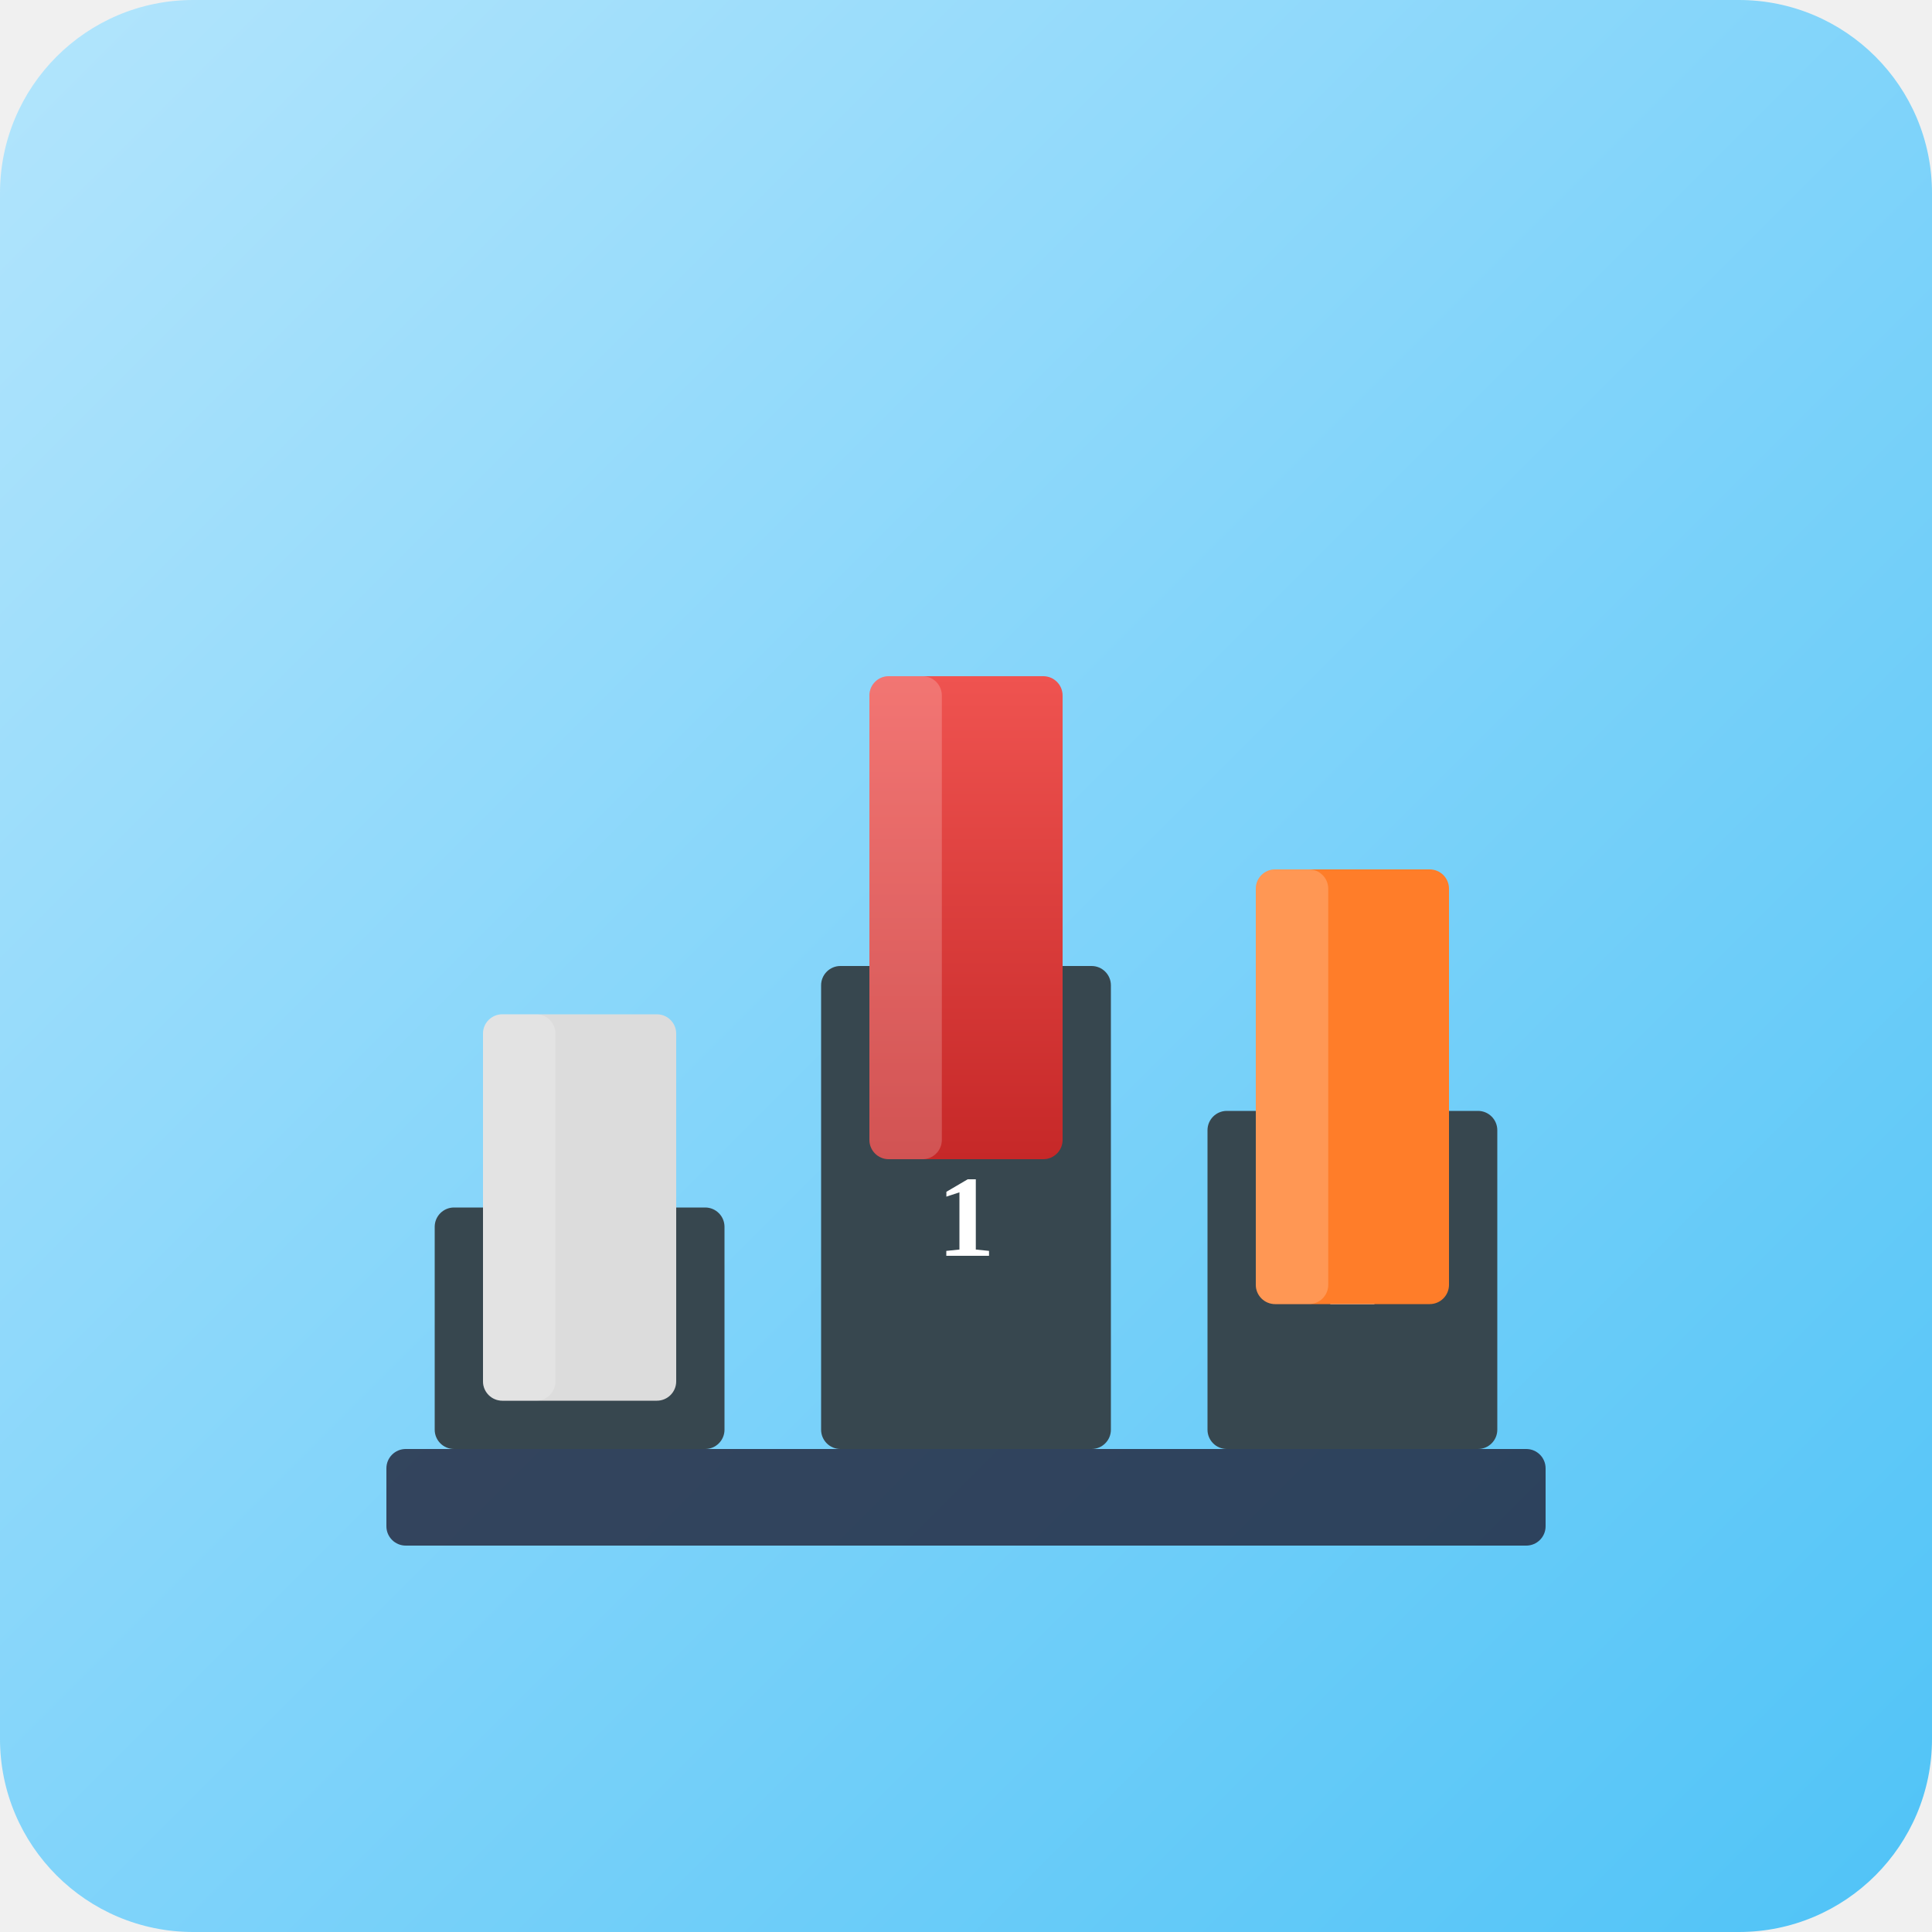
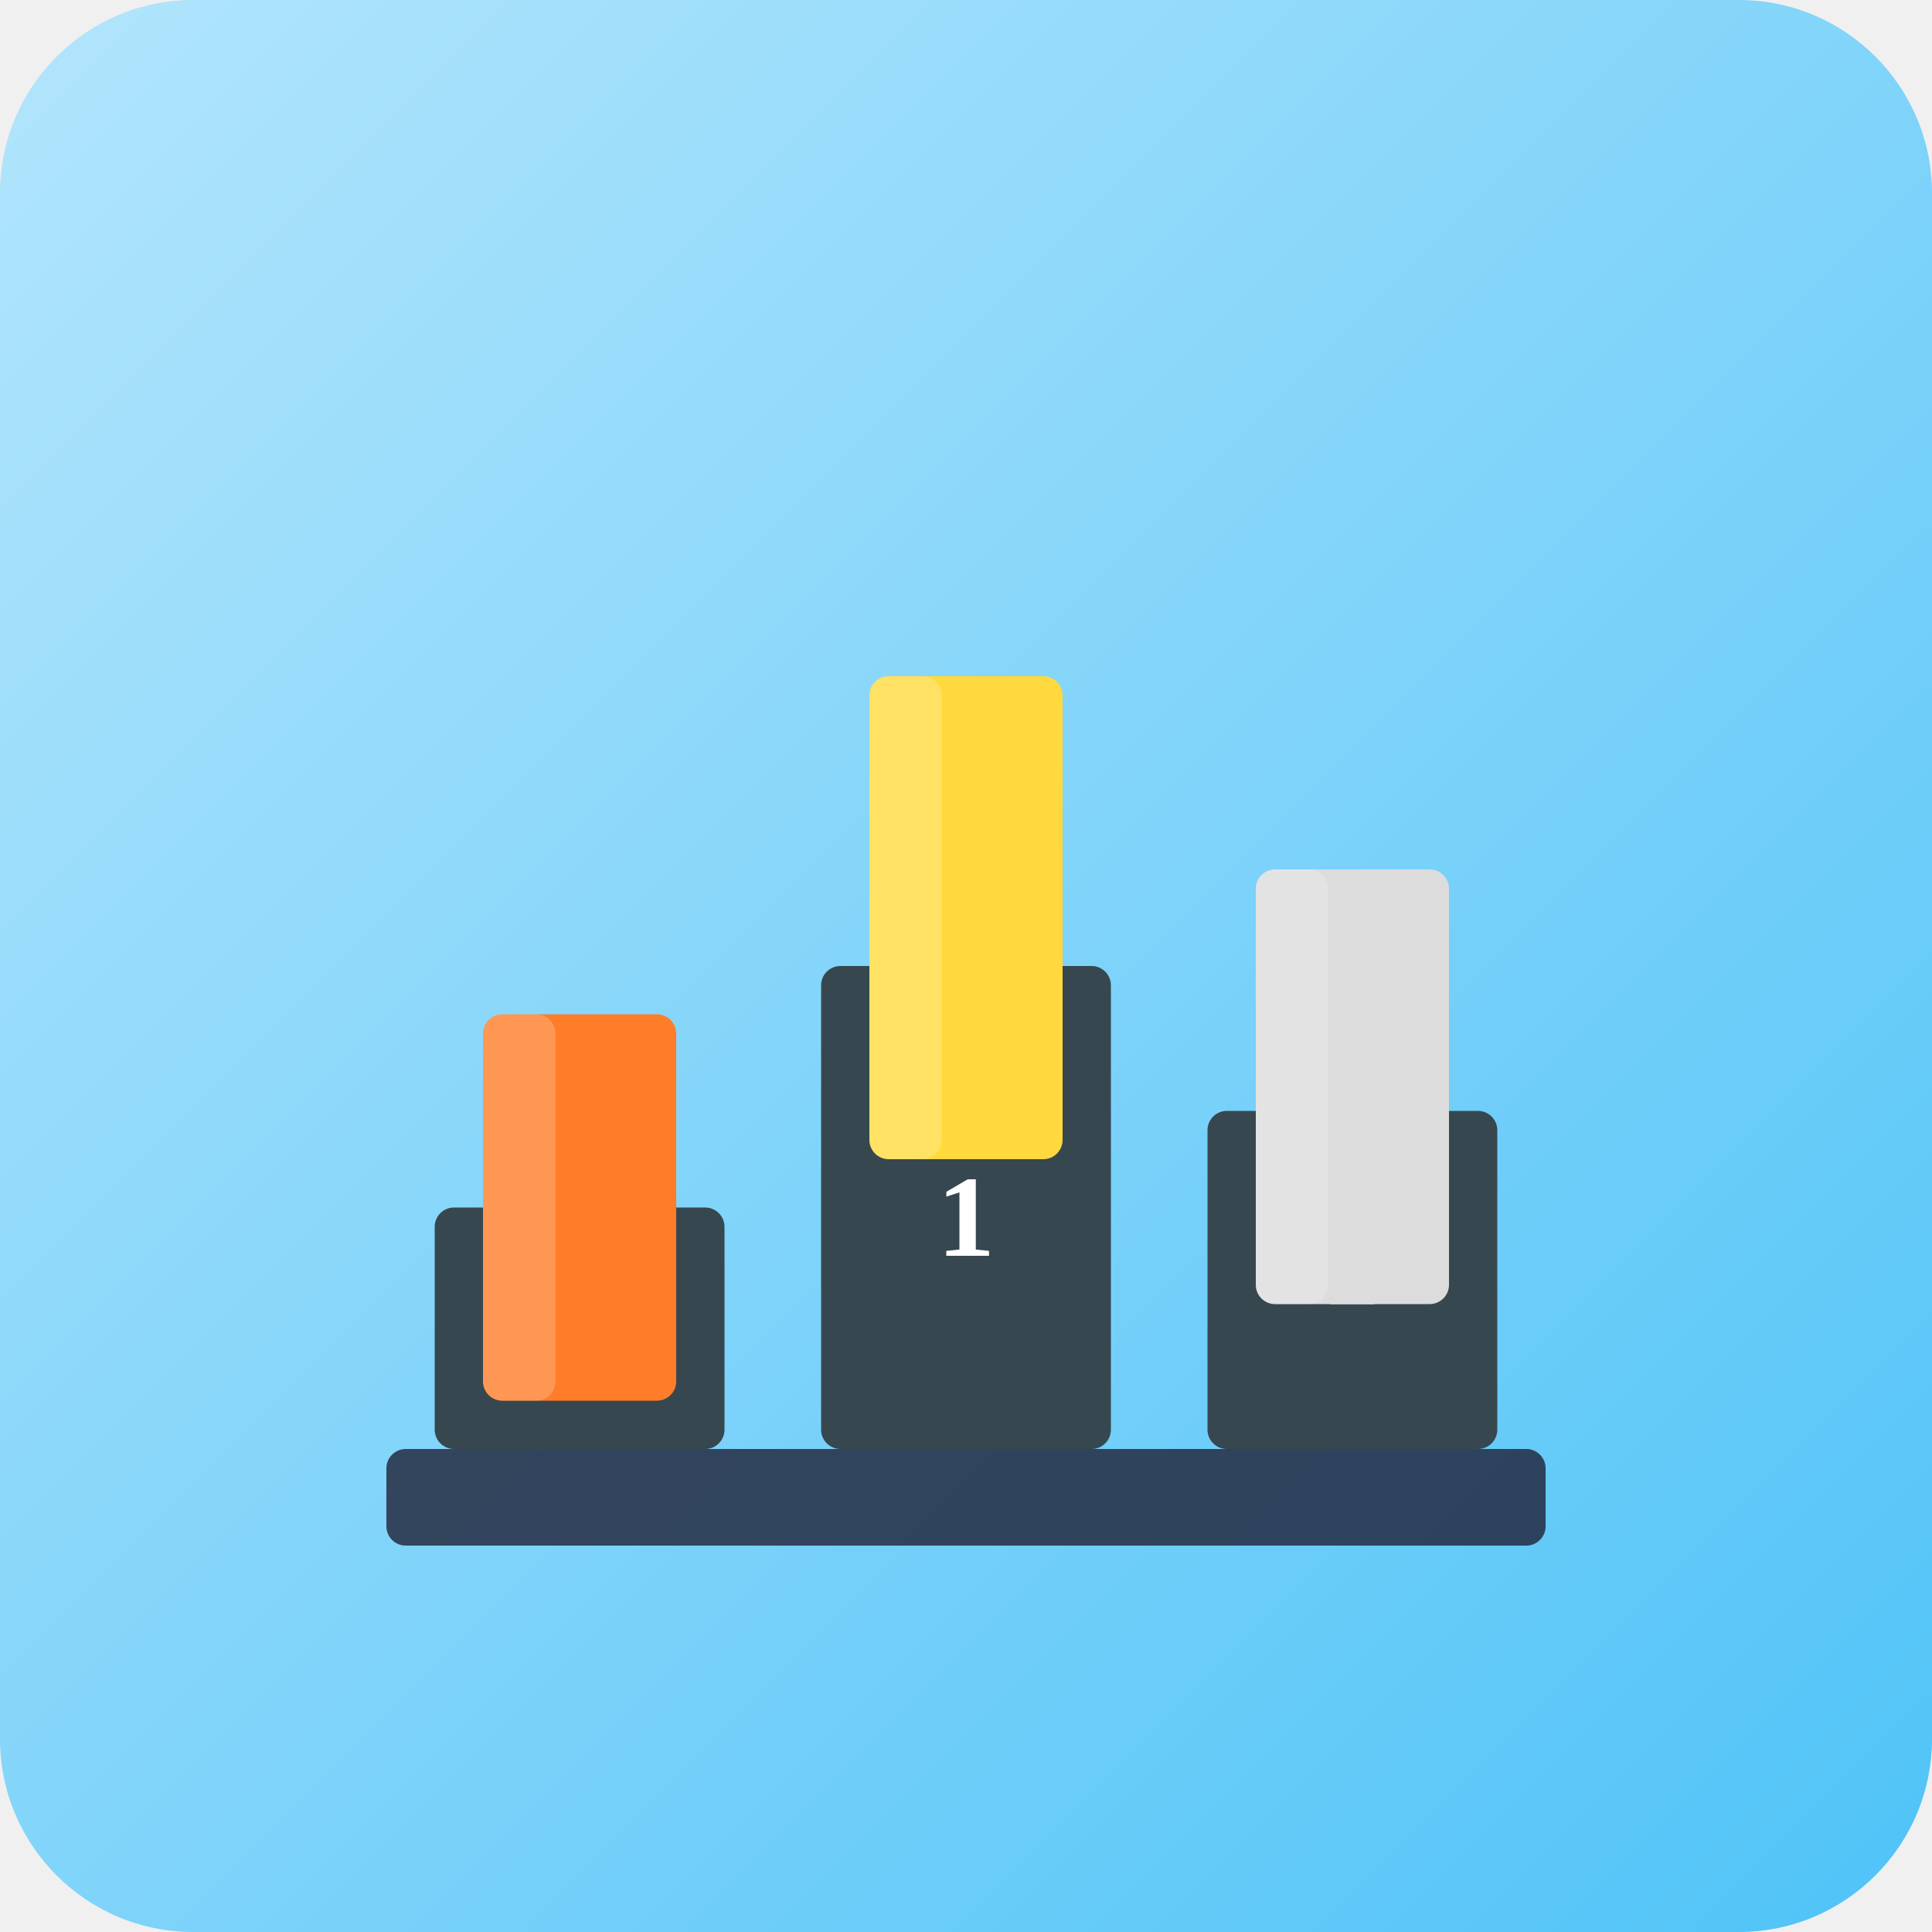
<svg xmlns="http://www.w3.org/2000/svg" viewBox="0 0 400 400">
  <defs>
    <linearGradient id="bgGradient" x1="0%" y1="0%" x2="100%" y2="100%">
      <stop offset="0%" style="stop-color:#b3e5fc;stop-opacity:1" />
      <stop offset="50%" style="stop-color:#81d4fa;stop-opacity:1" />
      <stop offset="100%" style="stop-color:#4fc3f7;stop-opacity:1" />
    </linearGradient>
    <linearGradient id="redGradient" x1="0%" y1="0%" x2="0%" y2="100%">
      <stop offset="0%" style="stop-color:#ef5350;stop-opacity:1" />
      <stop offset="100%" style="stop-color:#c62828;stop-opacity:1" />
    </linearGradient>
    <linearGradient id="yellowGradient" x1="0%" y1="0%" x2="0%" y2="100%">
      <stop offset="0%" style="stop-color:#ffeb3b;stop-opacity:1" />
      <stop offset="100%" style="stop-color:#f9a825;stop-opacity:1" />
    </linearGradient>
    <linearGradient id="greenGradient" x1="0%" y1="0%" x2="0%" y2="100%">
      <stop offset="0%" style="stop-color:#66bb6a;stop-opacity:1" />
      <stop offset="100%" style="stop-color:#2e7d32;stop-opacity:1" />
    </linearGradient>
  </defs>
  <rect width="400" height="400" rx="40" fill="url(#bgGradient)" />
  <rect x="80" y="300" width="240" height="20" fill="#1f2136ff" opacity="0.8" rx="4" />
  <rect x="90" y="250" width="60" height="50" fill="#37474f" rx="4" />
  <text x="120" y="280" font-size="20" font-weight="bold" fill="white" text-anchor="middle">3</text>
-   <rect x="100" y="210" width="40" height="80" fill="#DCDCDC" rx="4" />
+   <rect x="100" y="210" width="40" height="80" fill="#FF7D29" rx="4" />
  <rect x="170" y="200" width="60" height="100" fill="#37474f" rx="4" />
  <text x="200" y="260" font-size="24" font-weight="bold" fill="white" text-anchor="middle">1</text>
-   <rect x="180" y="140" width="40" height="100" fill="url(#redGradient)" rx="4" />
+   <rect x="180" y="140" width="40" height="100" fill="#FFD93D" rx="4" />
  <rect x="250" y="230" width="60" height="70" fill="#37474f" rx="4" />
  <text x="280" y="270" font-size="22" font-weight="bold" fill="white" text-anchor="middle">2</text>
-   <rect x="260" y="180" width="40" height="90" fill="#FF7D29" rx="4" />
+   <rect x="260" y="180" width="40" height="90" fill="#DCDCDC" rx="4" />
  <rect x="180" y="140" width="15" height="100" fill="white" opacity="0.2" rx="4" />
  <rect x="260" y="180" width="15" height="90" fill="white" opacity="0.2" rx="4" />
  <rect x="100" y="210" width="15" height="80" fill="white" opacity="0.2" rx="4" />
</svg>
